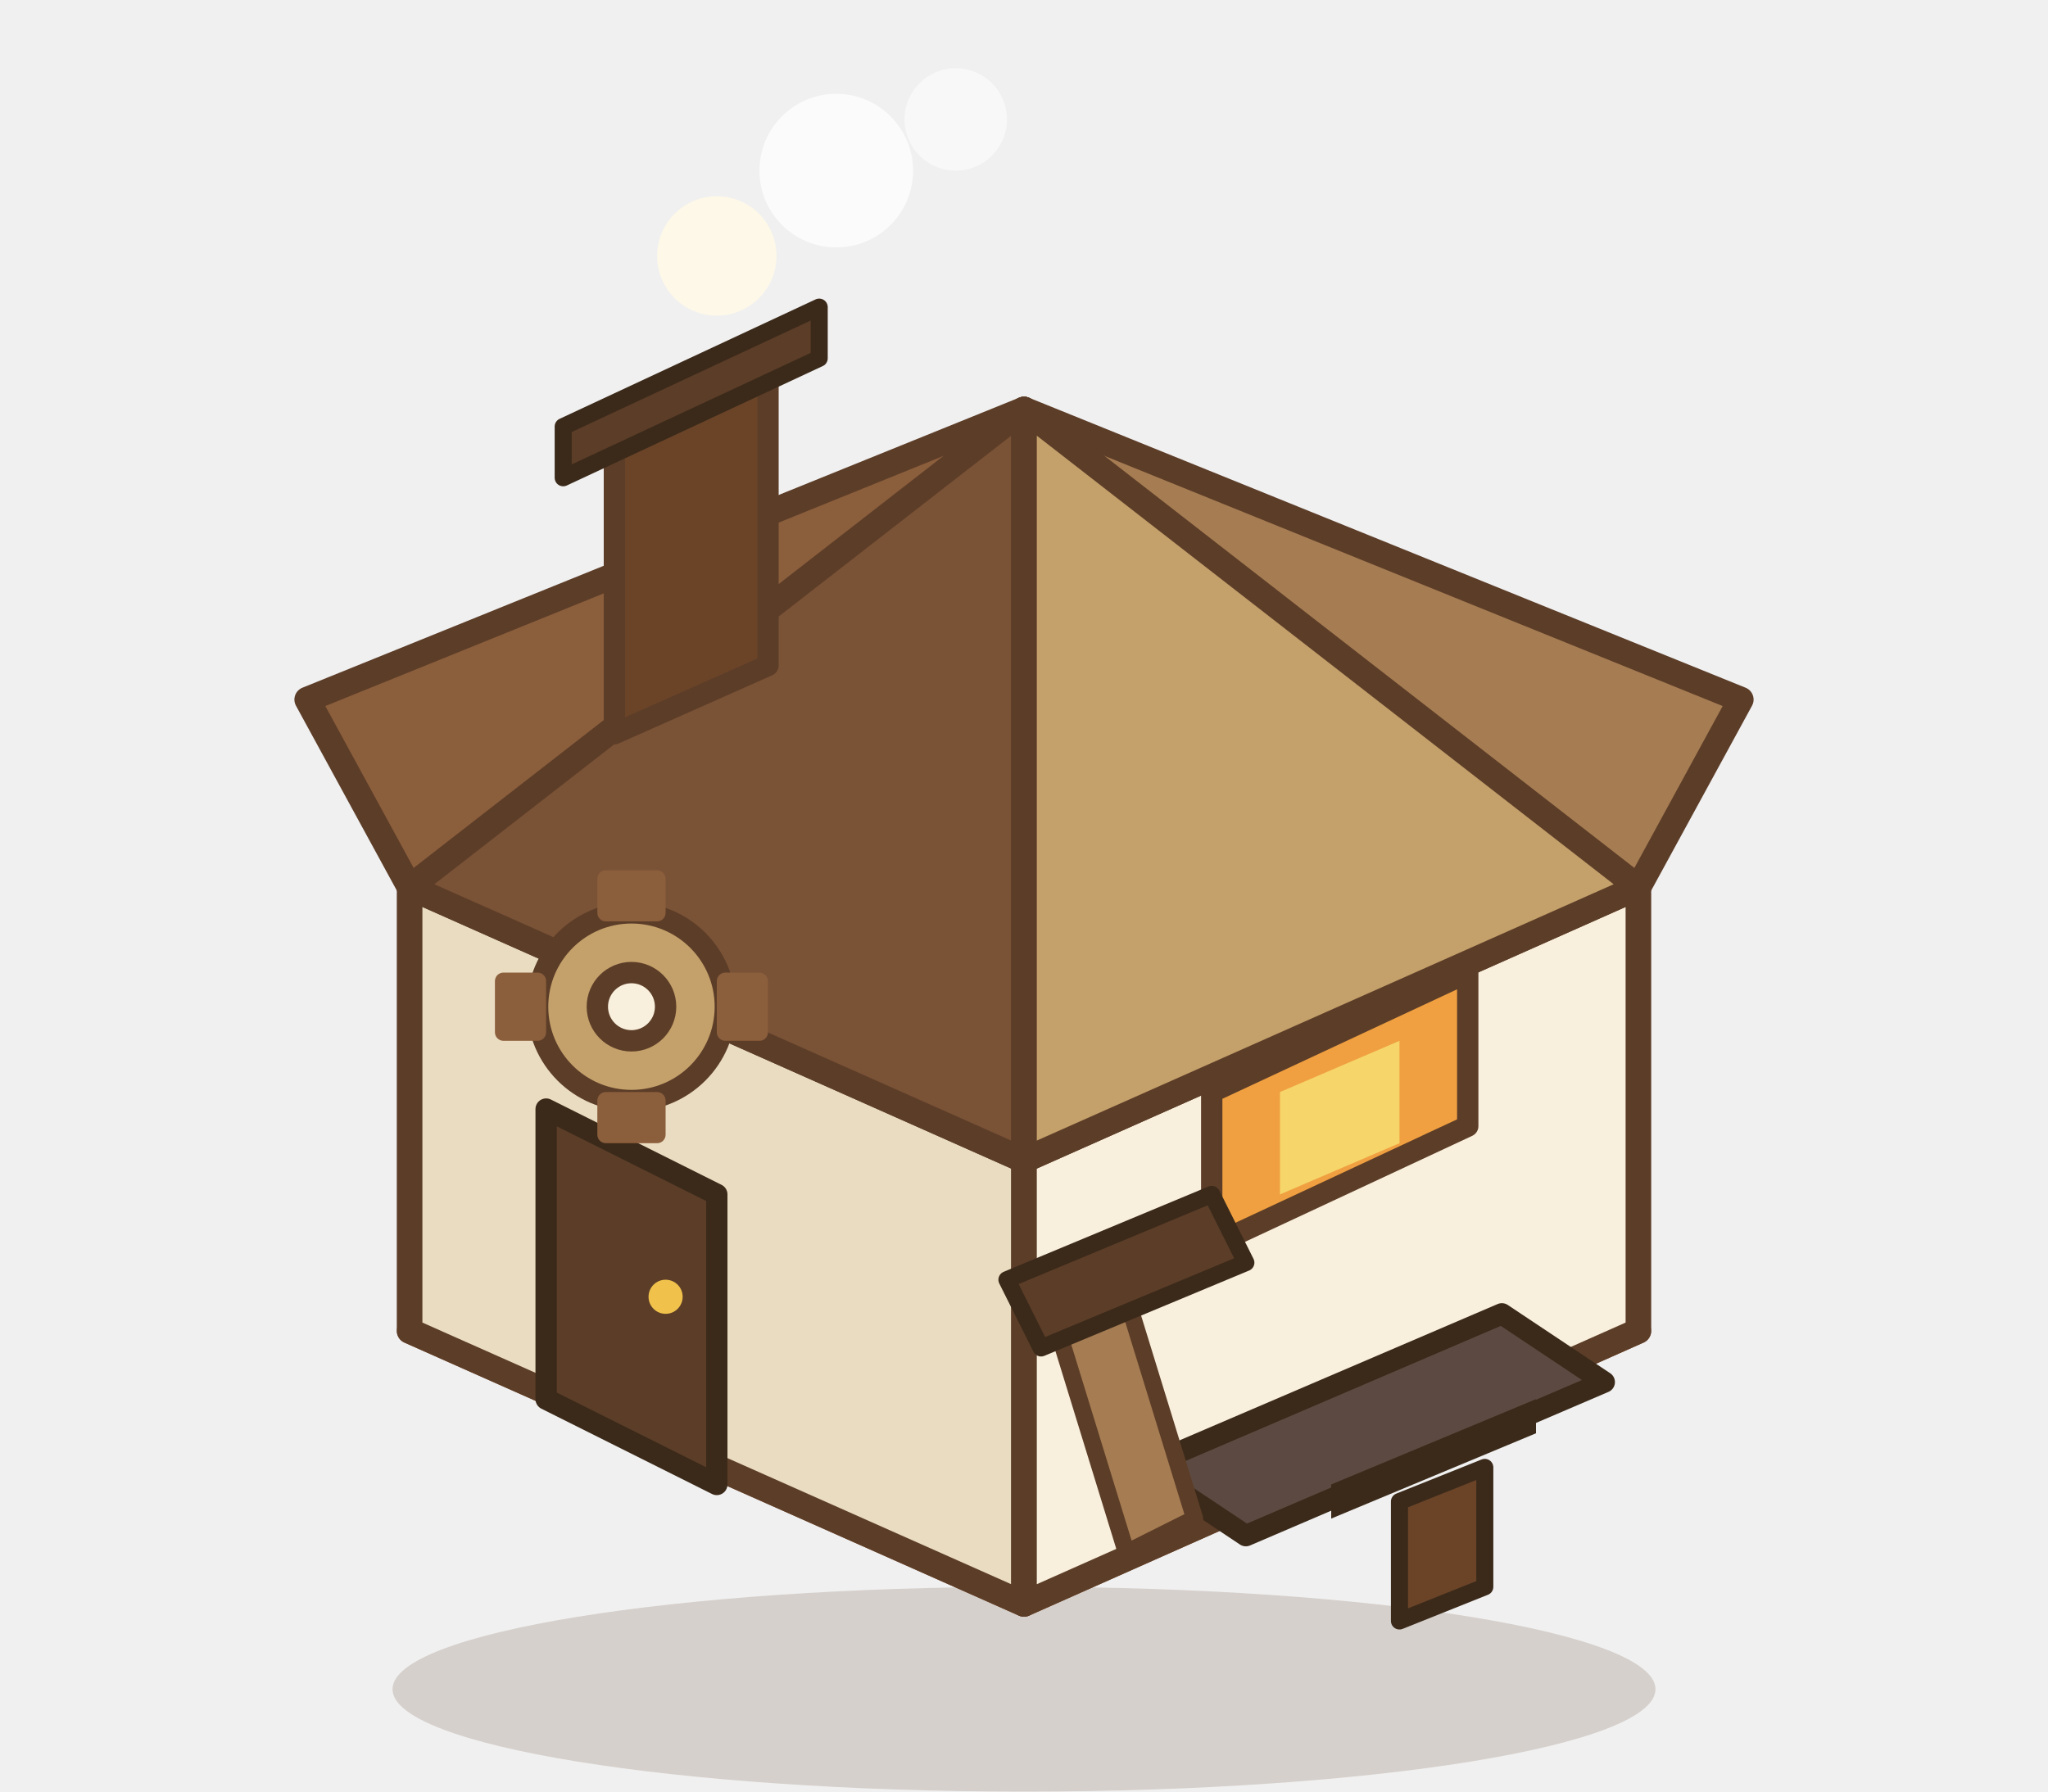
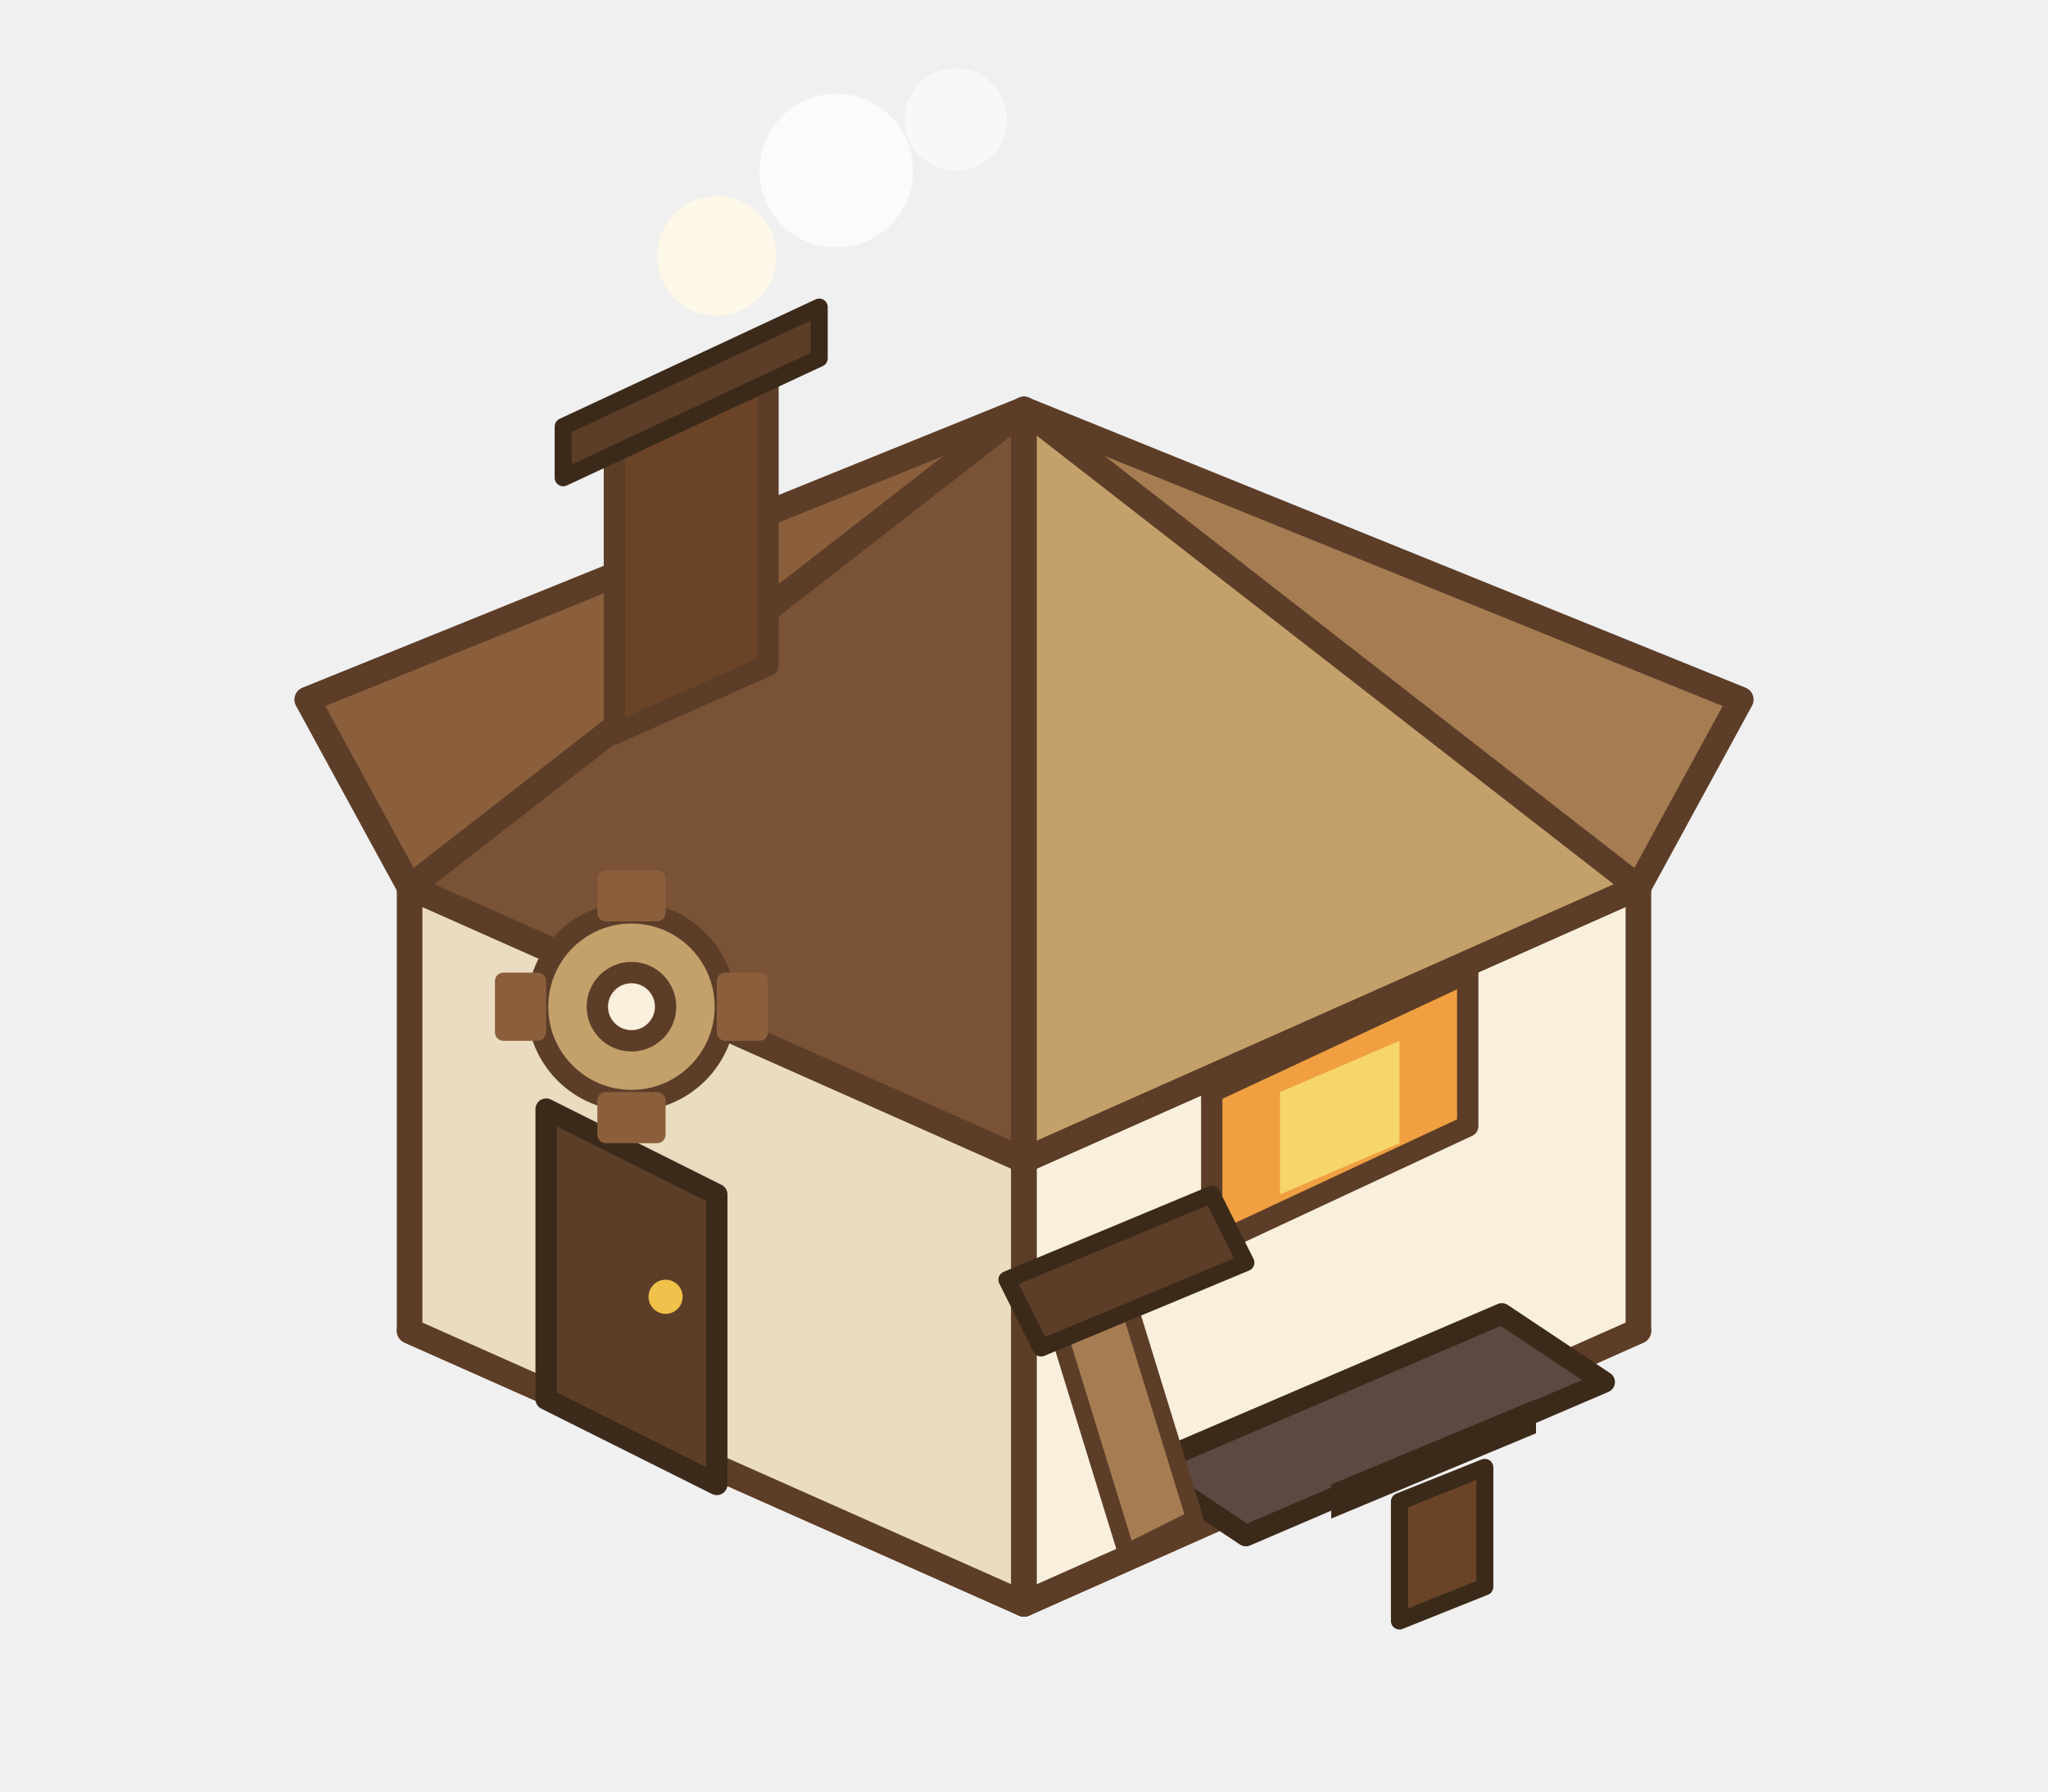
<svg xmlns="http://www.w3.org/2000/svg" viewBox="0 0 240 210" fill="none">
-   <ellipse cx="120" cy="198" rx="74" ry="12" fill="#5c3d28" opacity=".18" />
  <polygon points="120,188 192,156 120,124 48,156" fill="#e0d0aa" stroke="#8b5e3c" stroke-width="3" stroke-linejoin="round" />
  <polygon points="120,188 48,156 48,104 120,136" fill="#eadcc0" stroke="#5c3d28" stroke-width="3" stroke-linejoin="round" />
  <polygon points="120,188 192,156 192,104 120,136" fill="#f8efdc" stroke="#5c3d28" stroke-width="3" stroke-linejoin="round" />
  <polygon points="48,104 120,70 120,48 36,82" fill="#8b5e3c" stroke="#5c3d28" stroke-width="3" stroke-linejoin="round" />
  <polygon points="192,104 120,70 120,48 204,82" fill="#a67c52" stroke="#5c3d28" stroke-width="3" stroke-linejoin="round" />
  <polygon points="48,104 120,136 120,48" fill="#7a5236" stroke="#5c3d28" stroke-width="3" stroke-linejoin="round" />
  <polygon points="192,104 120,136 120,48" fill="#c4a06a" stroke="#5c3d28" stroke-width="3" stroke-linejoin="round" />
  <polygon points="72,86 90,78 90,42 72,50" fill="#6b4428" stroke="#5c3d28" stroke-width="2.5" stroke-linejoin="round" />
  <polygon points="66,50 96,36 96,42 66,56" fill="#5c3d28" stroke="#3b2a1a" stroke-width="2" stroke-linejoin="round" />
  <circle cx="84" cy="30" r="7" fill="#fff8e7" opacity=".9" />
  <circle cx="98" cy="20" r="9" fill="#fff" opacity=".75" />
  <circle cx="112" cy="14" r="6" fill="#fff" opacity=".55" />
  <polygon points="84,174 64,164 64,130 84,140" fill="#5c3d28" stroke="#3b2a1a" stroke-width="2.5" stroke-linejoin="round" />
  <circle cx="78" cy="152" r="2" fill="#f0c14b" />
  <g stroke="#5c3d28" stroke-width="2.5" stroke-linejoin="round">
    <circle cx="74" cy="118" r="11" fill="#c4a06a" />
    <circle cx="74" cy="118" r="4" fill="#f8efdc" />
  </g>
  <g fill="#8b5e3c">
    <rect x="70" y="102" width="8" height="6" rx="1" />
    <rect x="70" y="128" width="8" height="6" rx="1" />
    <rect x="58" y="114" width="6" height="8" rx="1" />
    <rect x="84" y="114" width="6" height="8" rx="1" />
  </g>
  <polygon points="142,146 172,132 172,114 142,128" fill="#f0a040" stroke="#5c3d28" stroke-width="2.5" stroke-linejoin="round" />
  <polygon points="150,140 164,134 164,122 150,128" fill="#f6d56a" />
  <polygon points="146,180 188,162 176,154 134,172" fill="#5c4a42" stroke="#3b2a1a" stroke-width="2.5" stroke-linejoin="round" />
  <polygon points="156,174 180,164 180,168 156,178" fill="#3b2a1a" />
  <polygon points="164,176 174,172 174,186 164,190" fill="#6b4428" stroke="#3b2a1a" stroke-width="2" stroke-linejoin="round" />
  <polygon points="124,156 132,152 140,178 132,182" fill="#a67c52" stroke="#5c3d28" stroke-width="2" stroke-linejoin="round" />
  <polygon points="118,150 142,140 146,148 122,158" fill="#5c3d28" stroke="#3b2a1a" stroke-width="2" stroke-linejoin="round" />
</svg>
